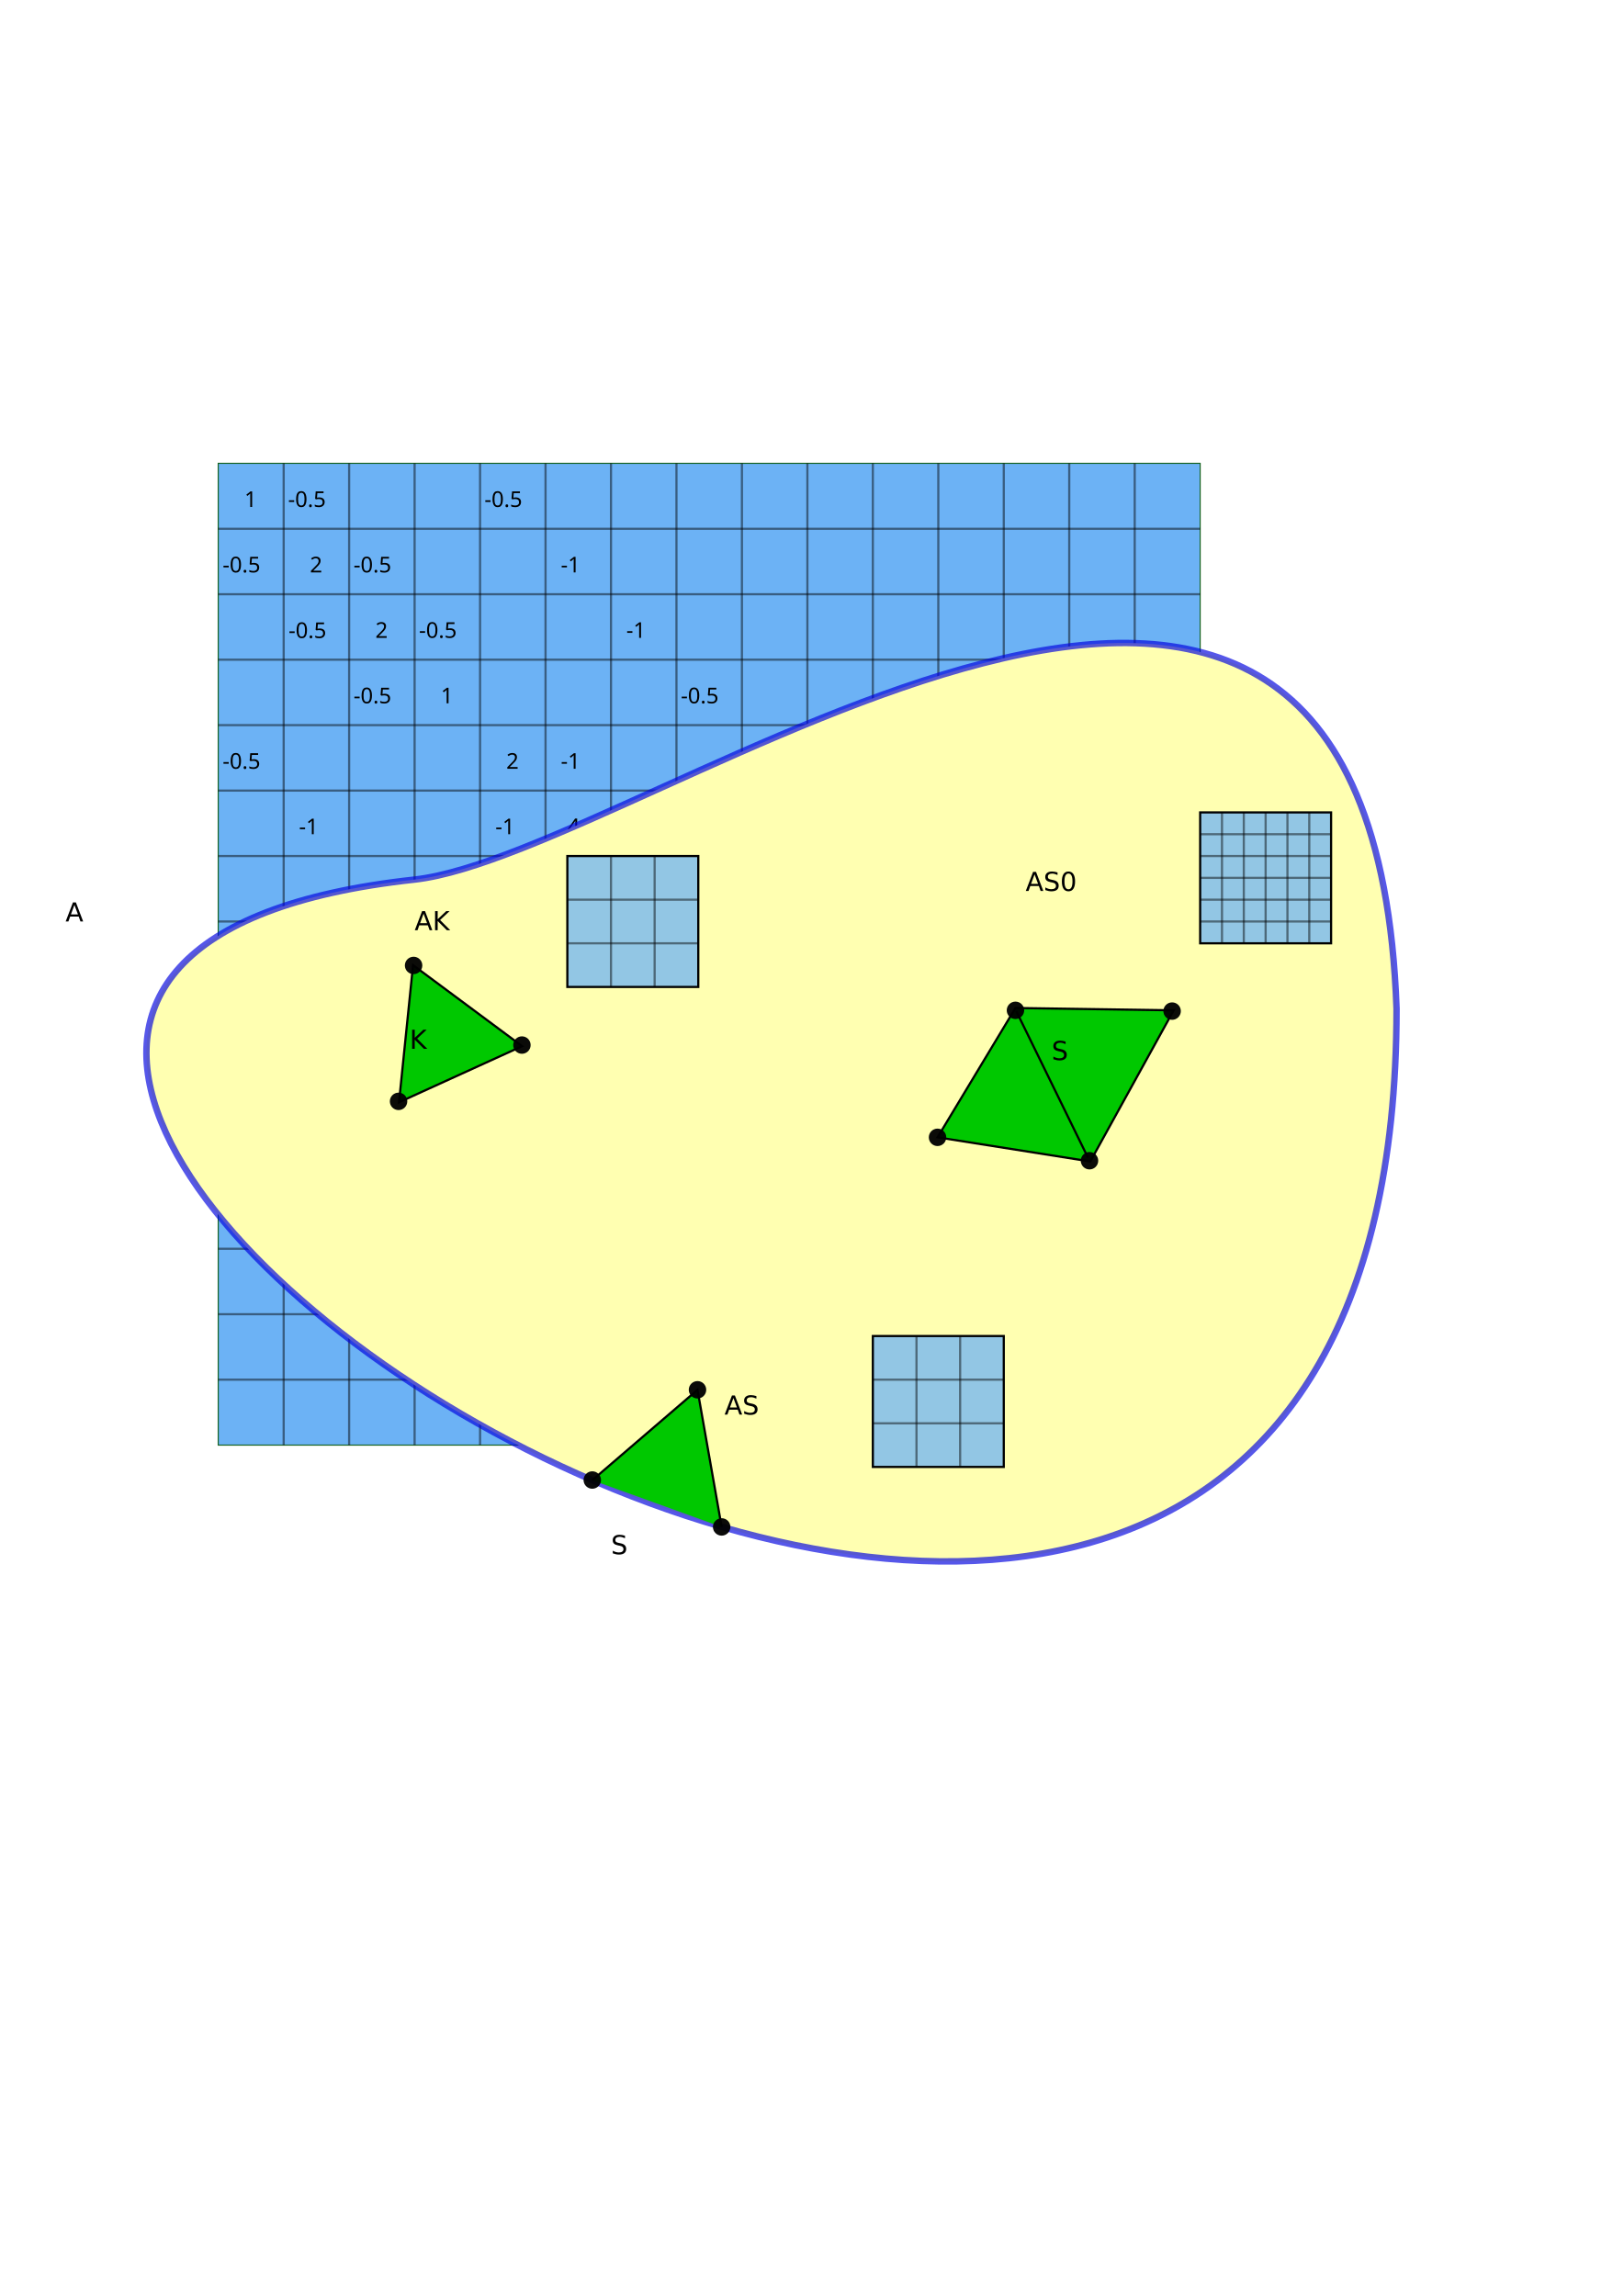
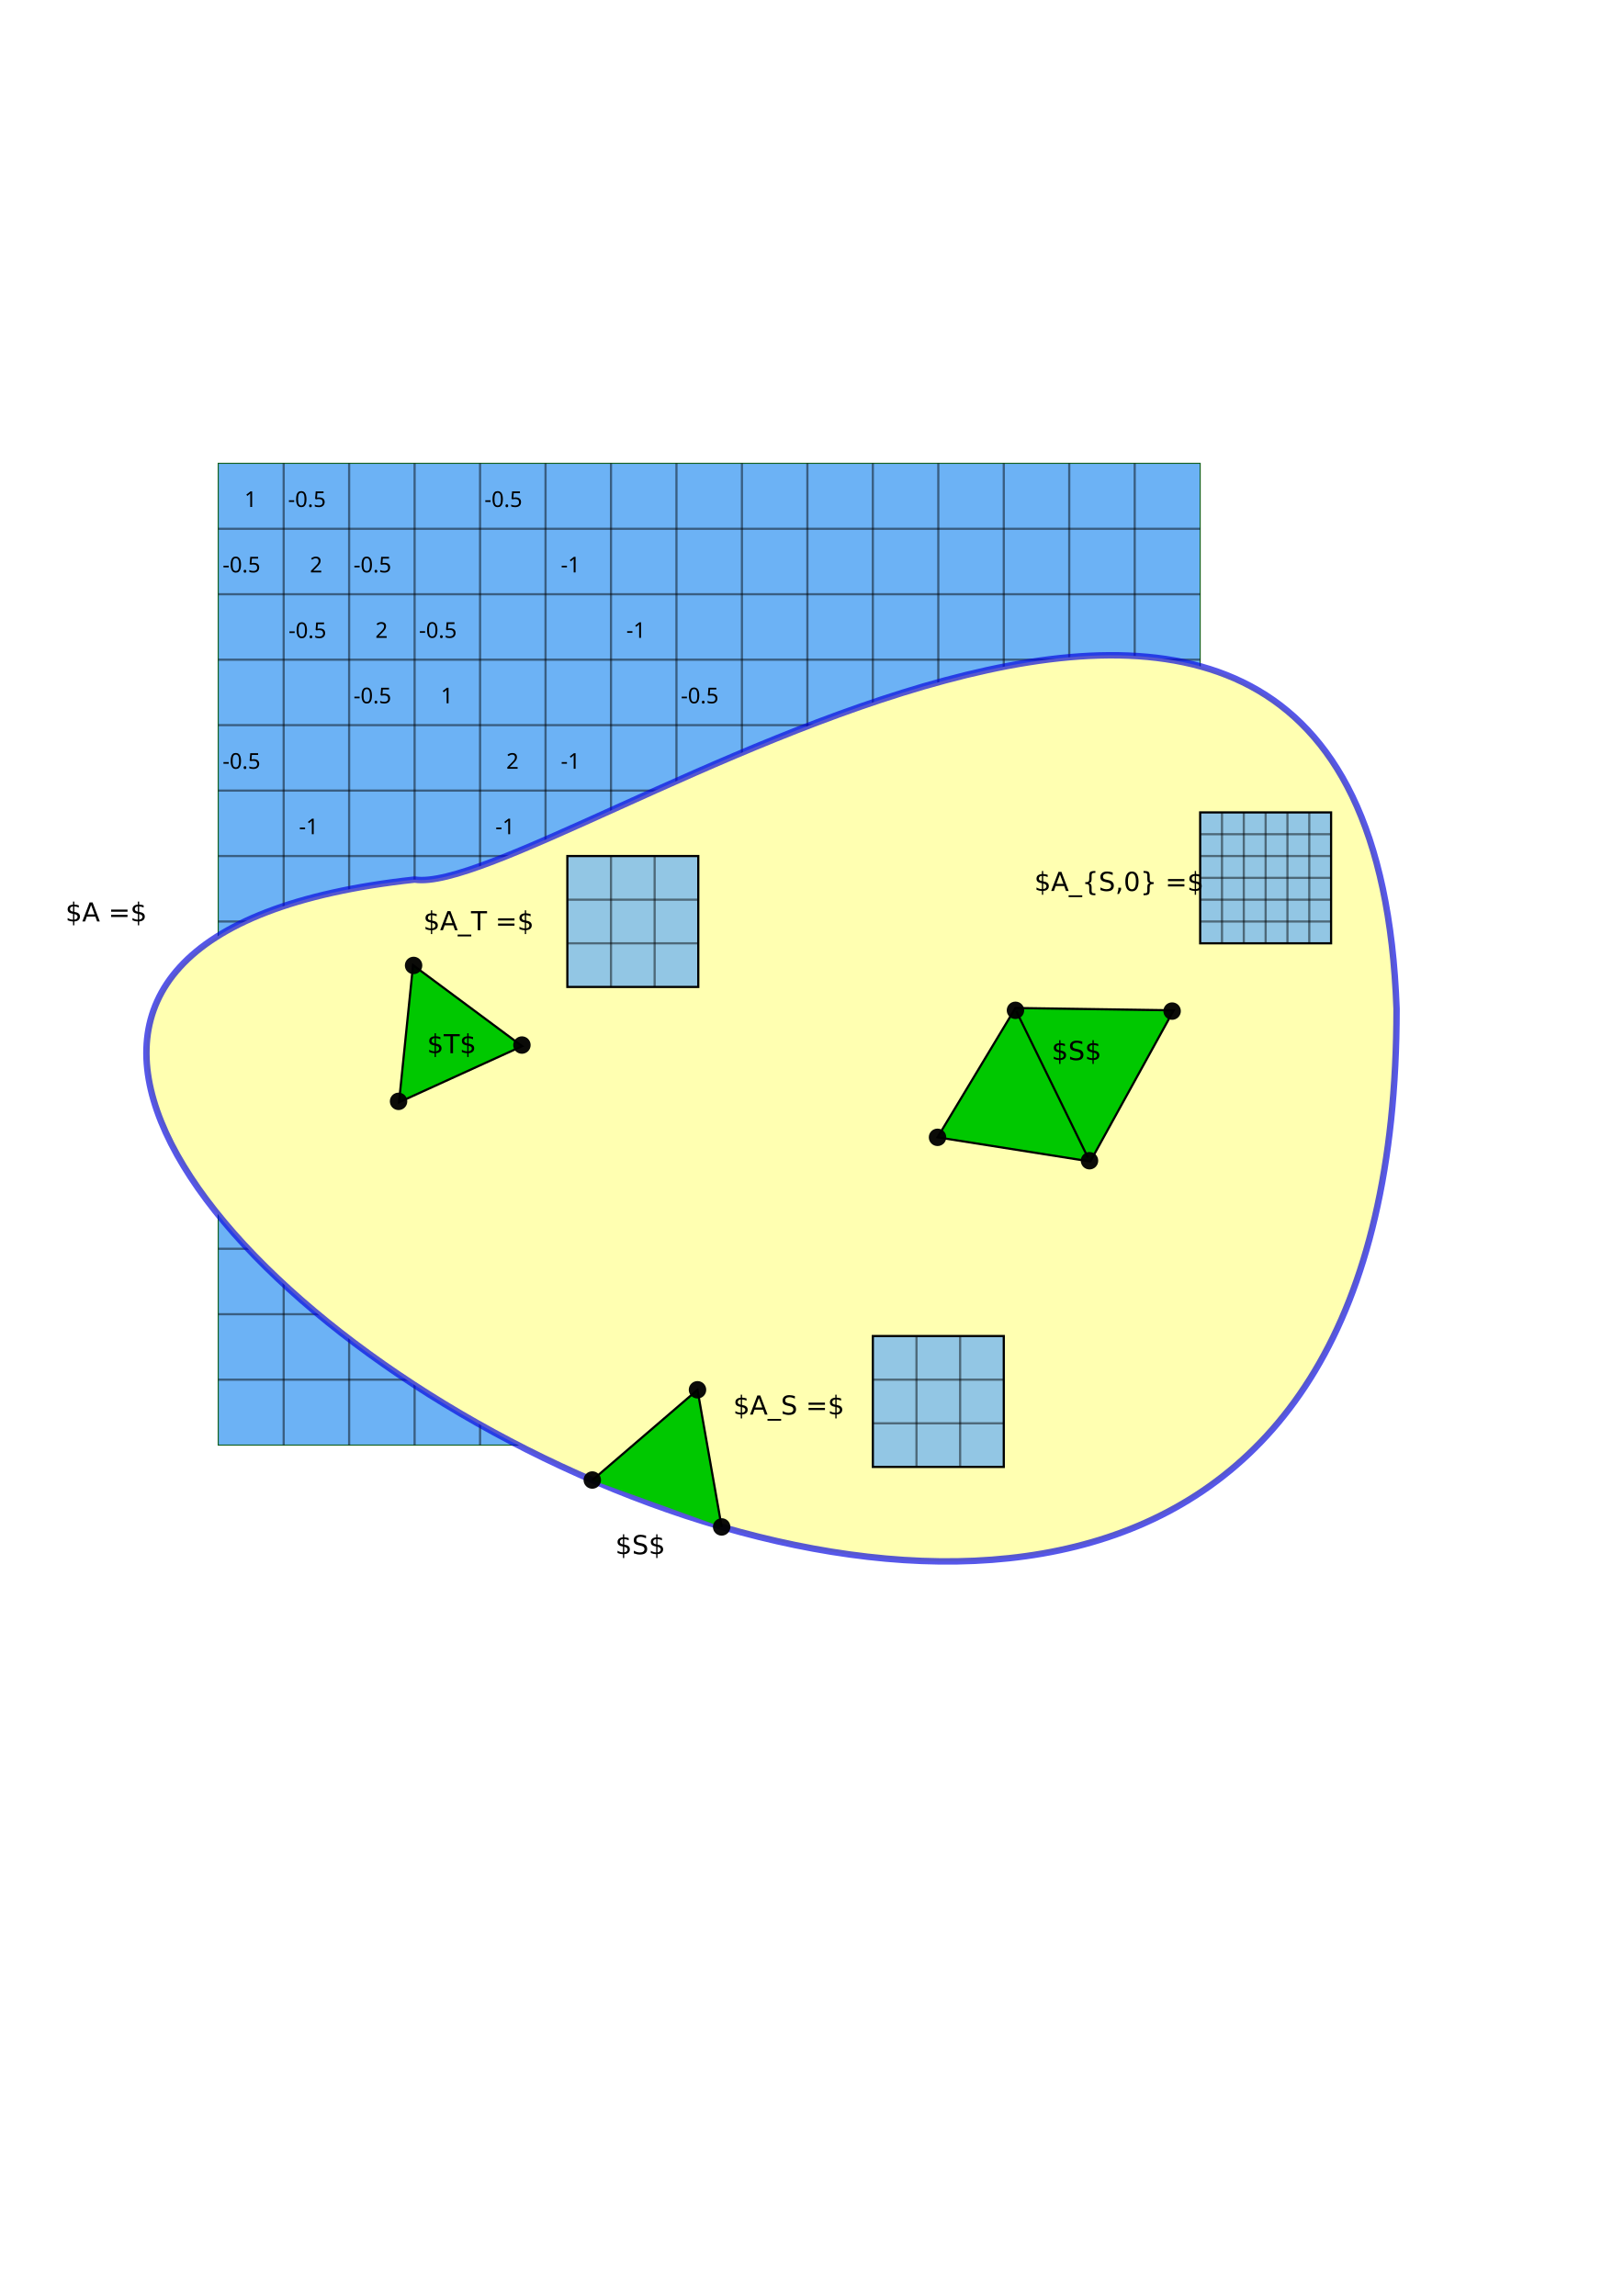
- <svg xmlns="http://www.w3.org/2000/svg" width="744.094" height="1052.362" id="svg4852">
+ <svg xmlns="http://www.w3.org/2000/svg" width="744.094" height="1052.362" id="svg4852" version="1.1">
  <defs id="defs4854">
    </defs>
  <g id="layer1">
    <rect style="fill:#6cb2f5;fill-opacity:1;stroke:#146220;stroke-width:0.5;stroke-miterlimit:4;stroke-dasharray:none;stroke-opacity:1" id="rect4866" width="450" height="450" x="100" y="212.362" />
    <text xml:space="preserve" style="font-size:8px;font-style:italic;font-weight:bold;fill:#000000;fill-opacity:1;stroke:none;stroke-width:1px;stroke-linecap:butt;stroke-linejoin:miter;stroke-opacity:1;font-family:Bitstream Vera Sans;-inkscape-font-specification:Sans" x="106.429" y="225.934" id="text4868">
      <tspan id="tspan4870" x="106.429" y="225.934" />
    </text>
    <path style="fill:none;fill-rule:evenodd;stroke:#000000;stroke-width:1px;stroke-linecap:butt;stroke-linejoin:miter;stroke-opacity:0.471" d="M 130,212.362 L 130,662.362" id="path4874" />
    <path style="fill:none;fill-rule:evenodd;stroke:#000000;stroke-width:1px;stroke-linecap:butt;stroke-linejoin:miter;stroke-opacity:0.471" d="M 160,212.362 L 160,662.362" id="path5387" />
    <path style="fill:none;fill-rule:evenodd;stroke:#000000;stroke-width:1px;stroke-linecap:butt;stroke-linejoin:miter;stroke-opacity:0.471" d="M 190,212.362 L 190,662.362" id="path5389" />
    <path style="fill:none;fill-rule:evenodd;stroke:#000000;stroke-width:1px;stroke-linecap:butt;stroke-linejoin:miter;stroke-opacity:0.471" d="M 250,212.362 L 250,662.362" id="path5391" />
    <path style="fill:none;fill-rule:evenodd;stroke:#000000;stroke-width:1px;stroke-linecap:butt;stroke-linejoin:miter;stroke-opacity:0.471" d="M 340,212.362 L 340,662.362" id="path5393" />
    <path style="fill:none;fill-rule:evenodd;stroke:#000000;stroke-width:1px;stroke-linecap:butt;stroke-linejoin:miter;stroke-opacity:0.471" d="M 460,212.362 L 460,662.362" id="path5395" />
    <path style="fill:none;fill-rule:evenodd;stroke:#000000;stroke-width:1px;stroke-linecap:butt;stroke-linejoin:miter;stroke-opacity:0.471" d="M 490,212.362 L 490,662.362" id="path5397" />
    <path style="fill:none;fill-rule:evenodd;stroke:#000000;stroke-width:1px;stroke-linecap:butt;stroke-linejoin:miter;stroke-opacity:0.471" d="M 400,212.362 L 400,662.362" id="path5401" />
    <path style="fill:none;fill-rule:evenodd;stroke:#000000;stroke-width:1px;stroke-linecap:butt;stroke-linejoin:miter;stroke-opacity:0.471" d="M 220,212.362 L 220,662.362" id="path5403" />
    <path style="fill:none;fill-rule:evenodd;stroke:#000000;stroke-width:1px;stroke-linecap:butt;stroke-linejoin:miter;stroke-opacity:0.471" d="M 280,212.362 L 280,662.362" id="path5405" />
    <path style="fill:none;fill-rule:evenodd;stroke:#000000;stroke-width:1px;stroke-linecap:butt;stroke-linejoin:miter;stroke-opacity:0.471" d="M 310,212.362 L 310,662.362" id="path5407" />
    <path style="fill:none;fill-rule:evenodd;stroke:#000000;stroke-width:1px;stroke-linecap:butt;stroke-linejoin:miter;stroke-opacity:0.471" d="M 370,212.362 L 370,662.362" id="path5409" />
    <path style="fill:none;fill-rule:evenodd;stroke:#000000;stroke-width:1px;stroke-linecap:butt;stroke-linejoin:miter;stroke-opacity:0.471" d="M 430,212.362 L 430,662.362" id="path5411" />
    <path style="fill:none;fill-rule:evenodd;stroke:#000000;stroke-width:1px;stroke-linecap:butt;stroke-linejoin:miter;stroke-opacity:0.471" d="M 520,212.362 L 520,662.362" id="path5413" />
    <path style="fill:none;fill-rule:evenodd;stroke:#000000;stroke-width:1px;stroke-linecap:butt;stroke-linejoin:miter;stroke-opacity:0.471" d="M 100,242.362 L 550,242.362" id="path5415" />
    <path style="fill:none;fill-rule:evenodd;stroke:#000000;stroke-width:1px;stroke-linecap:butt;stroke-linejoin:miter;stroke-opacity:0.471" d="M 100,272.362 L 550,272.362" id="path5417" />
    <path style="fill:none;fill-rule:evenodd;stroke:#000000;stroke-width:1px;stroke-linecap:butt;stroke-linejoin:miter;stroke-opacity:0.471" d="M 100,302.362 L 550,302.362" id="path5419" />
    <path style="fill:none;fill-rule:evenodd;stroke:#000000;stroke-width:1px;stroke-linecap:butt;stroke-linejoin:miter;stroke-opacity:0.471" d="M 100,332.362 L 550,332.362" id="path5421" />
    <path style="fill:none;fill-rule:evenodd;stroke:#000000;stroke-width:1px;stroke-linecap:butt;stroke-linejoin:miter;stroke-opacity:0.471" d="M 100,362.362 L 550,362.362" id="path5423" />
    <path style="fill:none;fill-rule:evenodd;stroke:#000000;stroke-width:1px;stroke-linecap:butt;stroke-linejoin:miter;stroke-opacity:0.471" d="M 100,392.362 L 550,392.362" id="path5425" />
    <path style="fill:none;fill-rule:evenodd;stroke:#000000;stroke-width:1px;stroke-linecap:butt;stroke-linejoin:miter;stroke-opacity:0.471" d="M 100,422.362 L 550,422.362" id="path5427" />
    <path style="fill:none;fill-rule:evenodd;stroke:#000000;stroke-width:1px;stroke-linecap:butt;stroke-linejoin:miter;stroke-opacity:0.471" d="M 100,452.362 L 550,452.362" id="path5429" />
    <path style="fill:none;fill-rule:evenodd;stroke:#000000;stroke-width:1px;stroke-linecap:butt;stroke-linejoin:miter;stroke-opacity:0.471" d="M 100,482.362 L 550,482.362" id="path5431" />
    <path style="fill:none;fill-rule:evenodd;stroke:#000000;stroke-width:1px;stroke-linecap:butt;stroke-linejoin:miter;stroke-opacity:0.471" d="M 100,512.362 L 550,512.362" id="path5433" />
    <path style="fill:none;fill-rule:evenodd;stroke:#000000;stroke-width:1px;stroke-linecap:butt;stroke-linejoin:miter;stroke-opacity:0.471" d="M 100,542.362 L 550,542.362" id="path5435" />
    <path style="fill:none;fill-rule:evenodd;stroke:#000000;stroke-width:1px;stroke-linecap:butt;stroke-linejoin:miter;stroke-opacity:0.471" d="M 100,572.362 L 550,572.362" id="path5437" />
    <path style="fill:none;fill-rule:evenodd;stroke:#000000;stroke-width:1px;stroke-linecap:butt;stroke-linejoin:miter;stroke-opacity:0.471" d="M 100,602.362 L 550,602.362" id="path5439" />
    <path style="fill:none;fill-rule:evenodd;stroke:#000000;stroke-width:1px;stroke-linecap:butt;stroke-linejoin:miter;stroke-opacity:0.471" d="M 100,632.362 L 550,632.362" id="path5441" />
-     <text xml:space="preserve" style="font-size:10px;font-style:normal;font-weight:normal;fill:#000000;fill-opacity:1;stroke:none;stroke-width:1px;stroke-linecap:butt;stroke-linejoin:miter;stroke-opacity:1;font-family:Sans;-inkscape-font-specification:Sans;font-stretch:normal;font-variant:normal;text-anchor:start;text-align:start;writing-mode:lr;line-height:125%" x="260" y="382.362" id="text5569">
-       <tspan id="tspan5571" x="260" y="382.362">4</tspan>
-     </text>
-     <path style="fill:#ffffb1;fill-opacity:1;fill-rule:evenodd;stroke:#0204df;stroke-width:2.961;stroke-linecap:butt;stroke-linejoin:miter;stroke-miterlimit:4;stroke-dasharray:none;stroke-opacity:0.665" d="M 190,403.152 C -251.91,451.012 640,1042.625 640,462.362 C 628.158,130.783 296.579,391.31 190,403.152 z" id="path5465" />
+     <path style="fill:#ffffb1;fill-opacity:1;fill-rule:evenodd;stroke:#0204df;stroke-width:2.961;stroke-linecap:butt;stroke-linejoin:miter;stroke-miterlimit:4;stroke-opacity:0.665;stroke-dasharray:none" d="m 190,403.152 c -441.91,47.86 450,639.474 450,59.211 -11.832,-331.582 -390,-50 -450,-59.211 z" id="path5465" />
    <path style="fill:#00c800;fill-rule:evenodd;stroke:#000000;stroke-width:1px;stroke-linecap:butt;stroke-linejoin:miter;stroke-opacity:1;fill-opacity:1" d="M 271.429,678.434 L 319.643,637.005 L 330.714,699.862" id="path2716" />
    <text xml:space="preserve" style="font-size:12;font-style:italic;font-weight:bold;fill:#000000;fill-opacity:1;stroke:none;stroke-width:1px;stroke-linecap:butt;stroke-linejoin:miter;stroke-opacity:1;font-family:Bitstream Vera Sans;-inkscape-font-specification:Sans" x="112.857" y="225.219" id="text5467">
      <tspan id="tspan5469" x="112.857" y="225.219" />
    </text>
    <text xml:space="preserve" style="font-size:8px;font-style:italic;font-weight:bold;fill:#000000;fill-opacity:1;stroke:none;stroke-width:1px;stroke-linecap:butt;stroke-linejoin:miter;stroke-opacity:1;font-family:Bitstream Vera Sans;-inkscape-font-specification:Sans" x="106.429" y="231.648" id="text5471">
      <tspan id="tspan5473" x="106.429" y="231.648" />
    </text>
    <text xml:space="preserve" style="font-size:10px;font-style:normal;font-weight:normal;fill:#000000;fill-opacity:1;stroke:none;stroke-width:1px;stroke-linecap:butt;stroke-linejoin:miter;stroke-opacity:1;font-family:Sans;-inkscape-font-specification:Sans;font-stretch:normal;font-variant:normal;text-anchor:start;text-align:start;writing-mode:lr;line-height:125%" x="113.571" y="229.505" id="text5475">
      <tspan id="tspan5477" x="113.571" y="229.505">   </tspan>
    </text>
    <text xml:space="preserve" style="font-size:10px;font-style:normal;font-weight:normal;fill:#000000;fill-opacity:1;stroke:none;stroke-width:1px;stroke-linecap:butt;stroke-linejoin:miter;stroke-opacity:1;font-family:Sans;-inkscape-font-specification:Sans;font-stretch:normal;font-variant:normal;text-anchor:start;text-align:start;writing-mode:lr;line-height:125%" x="162" y="262.362" id="text5483">
      <tspan id="tspan5485" x="162" y="262.362">-0.5  </tspan>
    </text>
-     <text xml:space="preserve" style="font-size:10px;font-style:normal;font-weight:normal;fill:#000000;fill-opacity:1;stroke:none;stroke-width:1px;stroke-linecap:butt;stroke-linejoin:miter;stroke-opacity:1;font-family:Sans;-inkscape-font-specification:Sans;font-stretch:normal;font-variant:normal;text-anchor:start;text-align:start;writing-mode:lr;line-height:125%" x="112" y="232.362" id="text5495">
+     <text xml:space="preserve" style="font-size:10px;font-style:normal;font-variant:normal;font-weight:normal;font-stretch:normal;text-align:start;line-height:125%;writing-mode:lr-tb;text-anchor:start;fill:#000000;fill-opacity:1;stroke:none;font-family:Sans;-inkscape-font-specification:Sans" x="112" y="232.362" id="text5495">
      <tspan id="tspan5497" x="112" y="232.362">1</tspan>
    </text>
    <text xml:space="preserve" style="font-size:12px;font-style:italic;font-weight:bold;fill:#000000;fill-opacity:1;stroke:none;stroke-width:1px;stroke-linecap:butt;stroke-linejoin:miter;stroke-opacity:1;font-family:Bitstream Vera Sans;-inkscape-font-specification:Sans" x="133.571" y="230.219" id="text5499">
      <tspan id="tspan5501" x="133.571" y="230.219" />
    </text>
    <text xml:space="preserve" style="font-size:10px;font-style:normal;font-weight:normal;fill:#000000;fill-opacity:1;stroke:none;stroke-width:1px;stroke-linecap:butt;stroke-linejoin:miter;stroke-opacity:1;font-family:Sans;-inkscape-font-specification:Sans;font-stretch:normal;font-variant:normal;text-anchor:start;text-align:start;writing-mode:lr;line-height:125%" x="132" y="232.362" id="text5503">
      <tspan id="tspan5505" x="132" y="232.362">-0.5</tspan>
    </text>
    <text xml:space="preserve" style="font-size:10px;font-style:normal;font-weight:normal;fill:#000000;fill-opacity:1;stroke:none;stroke-width:1px;stroke-linecap:butt;stroke-linejoin:miter;stroke-opacity:1;font-family:Sans;-inkscape-font-specification:Sans;font-stretch:normal;font-variant:normal;text-anchor:start;text-align:start;writing-mode:lr;line-height:125%" x="102" y="262.362" id="text5507">
      <tspan id="tspan5509" x="102" y="262.362">-0.5 </tspan>
    </text>
    <text xml:space="preserve" style="font-size:10px;font-style:normal;font-weight:normal;fill:#000000;fill-opacity:1;stroke:none;stroke-width:1px;stroke-linecap:butt;stroke-linejoin:miter;stroke-opacity:1;font-family:Sans;-inkscape-font-specification:Sans;font-stretch:normal;font-variant:normal;text-anchor:start;text-align:start;writing-mode:lr;line-height:125%" x="257" y="262.362" id="text5511">
      <tspan id="tspan5513" x="257" y="262.362">-1</tspan>
    </text>
    <text xml:space="preserve" style="font-size:10px;font-style:normal;font-weight:normal;fill:#000000;fill-opacity:1;stroke:none;stroke-width:1px;stroke-linecap:butt;stroke-linejoin:miter;stroke-opacity:1;font-family:Sans;-inkscape-font-specification:Sans;font-stretch:normal;font-variant:normal;text-anchor:start;text-align:start;writing-mode:lr;line-height:125%" x="222" y="232.362" id="text5515">
      <tspan id="tspan5517" x="222" y="232.362">-0.5</tspan>
    </text>
    <text xml:space="preserve" style="font-size:10px;font-style:normal;font-weight:normal;fill:#000000;fill-opacity:1;stroke:none;stroke-width:1px;stroke-linecap:butt;stroke-linejoin:miter;stroke-opacity:1;font-family:Sans;-inkscape-font-specification:Sans;font-stretch:normal;font-variant:normal;text-anchor:start;text-align:start;writing-mode:lr;line-height:125%" x="142" y="262.362" id="text5519">
      <tspan id="tspan5521" x="142" y="262.362">2</tspan>
    </text>
    <text xml:space="preserve" style="font-size:10px;font-style:normal;font-weight:normal;fill:#000000;fill-opacity:1;stroke:none;stroke-width:1px;stroke-linecap:butt;stroke-linejoin:miter;stroke-opacity:1;font-family:Sans;-inkscape-font-specification:Sans;font-stretch:normal;font-variant:normal;text-anchor:start;text-align:start;writing-mode:lr;line-height:125%" x="132.226" y="292.445" id="text5523">
      <tspan id="tspan5525" x="132.226" y="292.445">-0.5 </tspan>
    </text>
    <text xml:space="preserve" style="font-size:10px;font-style:normal;font-weight:normal;fill:#000000;fill-opacity:1;stroke:none;stroke-width:1px;stroke-linecap:butt;stroke-linejoin:miter;stroke-opacity:1;font-family:Sans;-inkscape-font-specification:Sans;font-stretch:normal;font-variant:normal;text-anchor:start;text-align:start;writing-mode:lr;line-height:125%" x="172" y="292.362" id="text5527">
      <tspan id="tspan5529" x="172" y="292.362">2</tspan>
    </text>
    <text xml:space="preserve" style="font-size:10px;font-style:normal;font-weight:normal;fill:#000000;fill-opacity:1;stroke:none;stroke-width:1px;stroke-linecap:butt;stroke-linejoin:miter;stroke-opacity:1;font-family:Sans;-inkscape-font-specification:Sans;font-stretch:normal;font-variant:normal;text-anchor:start;text-align:start;writing-mode:lr;line-height:125%" x="192" y="292.362" id="text5531">
      <tspan id="tspan5533" x="192" y="292.362">-0.5  </tspan>
    </text>
    <text xml:space="preserve" style="font-size:10px;font-style:normal;font-weight:normal;fill:#000000;fill-opacity:1;stroke:none;stroke-width:1px;stroke-linecap:butt;stroke-linejoin:miter;stroke-opacity:1;font-family:Sans;-inkscape-font-specification:Sans;font-stretch:normal;font-variant:normal;text-anchor:start;text-align:start;writing-mode:lr;line-height:125%" x="287" y="292.362" id="text5535">
      <tspan id="tspan5537" x="287" y="292.362">-1</tspan>
    </text>
    <text xml:space="preserve" style="font-size:10px;font-style:normal;font-weight:normal;fill:#000000;fill-opacity:1;stroke:none;stroke-width:1px;stroke-linecap:butt;stroke-linejoin:miter;stroke-opacity:1;font-family:Sans;-inkscape-font-specification:Sans;font-stretch:normal;font-variant:normal;text-anchor:start;text-align:start;writing-mode:lr;line-height:125%" x="162" y="322.362" id="text5539">
      <tspan id="tspan5541" x="162" y="322.362">-0.5 </tspan>
    </text>
    <text xml:space="preserve" style="font-size:10px;font-style:normal;font-weight:normal;fill:#000000;fill-opacity:1;stroke:none;stroke-width:1px;stroke-linecap:butt;stroke-linejoin:miter;stroke-opacity:1;font-family:Sans;-inkscape-font-specification:Sans;font-stretch:normal;font-variant:normal;text-anchor:start;text-align:start;writing-mode:lr;line-height:125%" x="202" y="322.362" id="text5543">
      <tspan id="tspan5545" x="202" y="322.362">1</tspan>
    </text>
    <text xml:space="preserve" style="font-size:10px;font-style:normal;font-weight:normal;fill:#000000;fill-opacity:1;stroke:none;stroke-width:1px;stroke-linecap:butt;stroke-linejoin:miter;stroke-opacity:1;font-family:Sans;-inkscape-font-specification:Sans;font-stretch:normal;font-variant:normal;text-anchor:start;text-align:start;writing-mode:lr;line-height:125%" x="312" y="322.362" id="text5547">
      <tspan id="tspan5549" x="312" y="322.362">-0.5  </tspan>
    </text>
    <text xml:space="preserve" style="font-size:10px;font-style:normal;font-weight:normal;fill:#000000;fill-opacity:1;stroke:none;stroke-width:1px;stroke-linecap:butt;stroke-linejoin:miter;stroke-opacity:1;font-family:Sans;-inkscape-font-specification:Sans;font-stretch:normal;font-variant:normal;text-anchor:start;text-align:start;writing-mode:lr;line-height:125%" x="102" y="352.362" id="text5551">
      <tspan id="tspan5553" x="102" y="352.362">-0.5  </tspan>
    </text>
    <text xml:space="preserve" style="font-size:10px;font-style:normal;font-weight:normal;fill:#000000;fill-opacity:1;stroke:none;stroke-width:1px;stroke-linecap:butt;stroke-linejoin:miter;stroke-opacity:1;font-family:Sans;-inkscape-font-specification:Sans;font-stretch:normal;font-variant:normal;text-anchor:start;text-align:start;writing-mode:lr;line-height:125%" x="232" y="352.362" id="text5555">
      <tspan id="tspan5557" x="232" y="352.362">2</tspan>
    </text>
    <text xml:space="preserve" style="font-size:10px;font-style:normal;font-weight:normal;fill:#000000;fill-opacity:1;stroke:none;stroke-width:1px;stroke-linecap:butt;stroke-linejoin:miter;stroke-opacity:1;font-family:Sans;-inkscape-font-specification:Sans;font-stretch:normal;font-variant:normal;text-anchor:start;text-align:start;writing-mode:lr;line-height:125%" x="257" y="352.362" id="text5491">
      <tspan id="tspan5493" x="257" y="352.362">-1</tspan>
    </text>
    <text xml:space="preserve" style="font-size:10px;font-style:normal;font-weight:normal;fill:#000000;fill-opacity:1;stroke:none;stroke-width:1px;stroke-linecap:butt;stroke-linejoin:miter;stroke-opacity:1;font-family:Sans;-inkscape-font-specification:Sans;font-stretch:normal;font-variant:normal;text-anchor:start;text-align:start;writing-mode:lr;line-height:125%" x="137" y="382.362" id="text5561">
      <tspan id="tspan5563" x="137" y="382.362">-1</tspan>
    </text>
    <text xml:space="preserve" style="font-size:10px;font-style:normal;font-weight:normal;fill:#000000;fill-opacity:1;stroke:none;stroke-width:1px;stroke-linecap:butt;stroke-linejoin:miter;stroke-opacity:1;font-family:Sans;-inkscape-font-specification:Sans;font-stretch:normal;font-variant:normal;text-anchor:start;text-align:start;writing-mode:lr;line-height:125%" x="227" y="382.362" id="text5565">
      <tspan id="tspan5567" x="227" y="382.362">-1</tspan>
    </text>
    <path style="opacity:1;fill:#000000;fill-opacity:0.957;stroke:none;stroke-width:1;stroke-linejoin:round;stroke-miterlimit:4;stroke-dasharray:1, 3;stroke-dashoffset:0;stroke-opacity:1" id="path3270" d="M 149,707.362 A 4,4 0 1 1 141,707.362 A 4,4 0 1 1 149,707.362 z" transform="translate(126.4286,-29)" />
    <path style="opacity:1;fill:#000000;fill-opacity:0.957;stroke:none;stroke-width:1;stroke-linejoin:round;stroke-miterlimit:4;stroke-dasharray:1, 3;stroke-dashoffset:0;stroke-opacity:1" id="path2712" d="M 149,707.362 A 4,4 0 1 1 141,707.362 A 4,4 0 1 1 149,707.362 z" transform="translate(185.7143,-7.5)" />
    <path style="opacity:1;fill:#000000;fill-opacity:0.957;stroke:none;stroke-width:1;stroke-linejoin:round;stroke-miterlimit:4;stroke-dasharray:1, 3;stroke-dashoffset:0;stroke-opacity:1" id="path2714" d="M 149,707.362 A 4,4 0 1 1 141,707.362 A 4,4 0 1 1 149,707.362 z" transform="translate(174.6429,-70.35714)" />
-     <text xml:space="preserve" style="font-size:12px;font-style:normal;font-weight:normal;fill:#000000;fill-opacity:1;stroke:none;stroke-width:1px;stroke-linecap:butt;stroke-linejoin:miter;stroke-opacity:1;font-family:Bitstream Vera Sans" x="280" y="712.362" id="text2718">
-       <tspan id="tspan2720" x="280" y="712.362">S</tspan>
+     <text xml:space="preserve" style="font-size:12px;font-style:normal;font-weight:normal;fill:#000000;fill-opacity:1;stroke:none;font-family:Bitstream Vera Sans" x="282" y="712.362" id="text2718">
+       <tspan id="tspan2720" x="282" y="712.362">$S$</tspan>
    </text>
    <path style="fill:#00c800;fill-rule:evenodd;stroke:#000000;stroke-width:1px;stroke-linecap:butt;stroke-linejoin:miter;stroke-opacity:1;fill-opacity:1" d="M 182.857,505.219 L 189.286,442.362 L 239.286,479.505 L 182.857,505.219 z" id="path2724" />
    <path style="fill:#00c800;fill-rule:evenodd;stroke:#000000;stroke-width:1px;stroke-linecap:butt;stroke-linejoin:miter;stroke-opacity:1;fill-opacity:1" d="M 429.643,521.291 L 465.357,462.005 L 537.857,463.076 L 499.643,532.362 L 429.643,521.291 z" id="path3516" />
    <path style="fill:none;fill-rule:evenodd;stroke:#000000;stroke-width:1px;stroke-linecap:butt;stroke-linejoin:miter;stroke-opacity:1" d="M 465.714,463.434 L 498.571,530.576" id="path2728" />
    <path style="opacity:1;fill:#000000;fill-opacity:0.957;stroke:none;stroke-width:1;stroke-linejoin:round;stroke-miterlimit:4;stroke-dasharray:1, 3;stroke-dashoffset:0;stroke-opacity:1" id="path2734" d="M 149,707.362 A 4,4 0 1 1 141,707.362 A 4,4 0 1 1 149,707.362 z" transform="translate(320.3571,-244.2857)" />
    <path style="opacity:1;fill:#000000;fill-opacity:0.957;stroke:none;stroke-width:1;stroke-linejoin:round;stroke-miterlimit:4;stroke-dasharray:1, 3;stroke-dashoffset:0;stroke-opacity:1" id="path2736" d="M 149,707.362 A 4,4 0 1 1 141,707.362 A 4,4 0 1 1 149,707.362 z" transform="translate(354.2857,-175.3571)" />
    <path style="opacity:1;fill:#000000;fill-opacity:0.957;stroke:none;stroke-width:1;stroke-linejoin:round;stroke-miterlimit:4;stroke-dasharray:1, 3;stroke-dashoffset:0;stroke-opacity:1" id="path2738" d="M 149,707.362 A 4,4 0 1 1 141,707.362 A 4,4 0 1 1 149,707.362 z" transform="translate(284.6429,-186.0714)" />
    <path style="opacity:1;fill:#000000;fill-opacity:0.957;stroke:none;stroke-width:1;stroke-linejoin:round;stroke-miterlimit:4;stroke-dasharray:1, 3;stroke-dashoffset:0;stroke-opacity:1" id="path2740" d="M 149,707.362 A 4,4 0 1 1 141,707.362 A 4,4 0 1 1 149,707.362 z" transform="translate(392.1429,-243.9286)" />
-     <text xml:space="preserve" style="font-size:12px;font-style:normal;font-weight:normal;fill:#000000;fill-opacity:1;stroke:none;stroke-width:1px;stroke-linecap:butt;stroke-linejoin:miter;stroke-opacity:1;font-family:Bitstream Vera Sans" x="481.916" y="485.873" id="text2742">
-       <tspan id="tspan2744" x="481.916" y="485.873">S</tspan>
+     <text xml:space="preserve" style="font-size:12px;font-style:normal;font-weight:normal;fill:#000000;fill-opacity:1;stroke:none;font-family:Bitstream Vera Sans" x="481.916" y="485.873" id="text2742">
+       <tspan id="tspan2744" x="481.916" y="485.873">$S$</tspan>
    </text>
    <path style="opacity:1;fill:#000000;fill-opacity:0.957;stroke:none;stroke-width:1;stroke-linejoin:round;stroke-miterlimit:4;stroke-dasharray:1, 3;stroke-dashoffset:0;stroke-opacity:1" id="path3518" d="M 149,707.362 A 4,4 0 1 1 141,707.362 A 4,4 0 1 1 149,707.362 z" transform="translate(44.53825,-264.8521)" />
    <path style="opacity:1;fill:#000000;fill-opacity:0.957;stroke:none;stroke-width:1;stroke-linejoin:round;stroke-miterlimit:4;stroke-dasharray:1, 3;stroke-dashoffset:0;stroke-opacity:1" id="path3520" d="M 149,707.362 A 4,4 0 1 1 141,707.362 A 4,4 0 1 1 149,707.362 z" transform="translate(37.64793,-202.5613)" />
    <path style="opacity:1;fill:#000000;fill-opacity:0.957;stroke:none;stroke-width:1;stroke-linejoin:round;stroke-miterlimit:4;stroke-dasharray:1, 3;stroke-dashoffset:0;stroke-opacity:1" id="path3522" d="M 149,707.362 A 4,4 0 1 1 141,707.362 A 4,4 0 1 1 149,707.362 z" transform="translate(94.18111,-228.3622)" />
-     <text xml:space="preserve" style="font-size:12px;font-style:normal;font-weight:normal;fill:#000000;fill-opacity:1;stroke:none;stroke-width:1px;stroke-linecap:butt;stroke-linejoin:miter;stroke-opacity:1;font-family:Bitstream Vera Sans" x="187.701" y="480.73" id="text3524">
-       <tspan id="tspan3526" x="187.701" y="480.73">K</tspan>
+     <text xml:space="preserve" style="font-size:12px;font-style:normal;font-weight:normal;fill:#000000;fill-opacity:1;stroke:none;font-family:Bitstream Vera Sans" x="195.701" y="482.73" id="text3524">
+       <tspan id="tspan3526" x="195.701" y="482.73">$T$</tspan>
    </text>
    <rect style="fill:#6cb2f5;fill-opacity:0.736;stroke:#000000;stroke-width:1;stroke-miterlimit:4;stroke-dasharray:none;stroke-opacity:1" id="rect3530" width="60" height="60" x="260" y="392.362" />
    <path style="fill:none;fill-rule:evenodd;stroke:#000000;stroke-width:1px;stroke-linecap:butt;stroke-linejoin:miter;stroke-opacity:0.471" d="M 280,392.362 L 280,452.362" id="path3532" />
    <path style="fill:none;fill-rule:evenodd;stroke:#000000;stroke-width:1px;stroke-linecap:butt;stroke-linejoin:miter;stroke-opacity:0.471" d="M 300,392.362 L 300,452.362" id="path3534" />
    <path style="fill:none;fill-rule:evenodd;stroke:#000000;stroke-width:1px;stroke-linecap:butt;stroke-linejoin:miter;stroke-opacity:0.471" d="M 260,412.362 L 320,412.362" id="path3536" />
    <path style="fill:none;fill-rule:evenodd;stroke:#000000;stroke-width:1px;stroke-linecap:butt;stroke-linejoin:miter;stroke-opacity:0.471" d="M 260,432.362 L 320,432.362" id="path3538" />
    <rect style="fill:#6cb2f5;fill-opacity:0.736;stroke:#000000;stroke-width:1;stroke-miterlimit:4;stroke-dasharray:none;stroke-opacity:1" id="rect3542" width="60" height="60" x="400" y="612.362" />
    <path style="fill:none;fill-rule:evenodd;stroke:#000000;stroke-width:1px;stroke-linecap:butt;stroke-linejoin:miter;stroke-opacity:0.471" d="M 420,612.362 L 420,672.362" id="path3544" />
    <path style="fill:none;fill-rule:evenodd;stroke:#000000;stroke-width:1px;stroke-linecap:butt;stroke-linejoin:miter;stroke-opacity:0.471" d="M 440,612.362 L 440,672.362" id="path3546" />
    <path style="fill:none;fill-rule:evenodd;stroke:#000000;stroke-width:1px;stroke-linecap:butt;stroke-linejoin:miter;stroke-opacity:0.471" d="M 400,632.362 L 460,632.362" id="path3548" />
    <path style="fill:none;fill-rule:evenodd;stroke:#000000;stroke-width:1px;stroke-linecap:butt;stroke-linejoin:miter;stroke-opacity:0.471" d="M 400,652.362 L 460,652.362" id="path3550" />
    <rect style="fill:#6cb2f5;fill-opacity:0.736;stroke:#000000;stroke-width:1;stroke-miterlimit:4;stroke-dasharray:none;stroke-opacity:1" id="rect3552" width="60" height="60" x="550" y="372.362" />
    <path style="fill:none;fill-rule:evenodd;stroke:#000000;stroke-width:1px;stroke-linecap:butt;stroke-linejoin:miter;stroke-opacity:0.471" d="M 570,372.362 L 570,432.362" id="path3554" />
    <path style="fill:none;fill-rule:evenodd;stroke:#000000;stroke-width:1px;stroke-linecap:butt;stroke-linejoin:miter;stroke-opacity:0.471" d="M 590,372.362 L 590,432.362" id="path3556" />
    <path style="fill:none;fill-rule:evenodd;stroke:#000000;stroke-width:1px;stroke-linecap:butt;stroke-linejoin:miter;stroke-opacity:0.471" d="M 550,392.362 L 610,392.362" id="path3558" />
    <path style="fill:none;fill-rule:evenodd;stroke:#000000;stroke-width:1px;stroke-linecap:butt;stroke-linejoin:miter;stroke-opacity:0.471" d="M 550,412.362 L 610,412.362" id="path3560" />
    <path style="fill:none;fill-rule:evenodd;stroke:#000000;stroke-width:1px;stroke-linecap:butt;stroke-linejoin:miter;stroke-opacity:0.471" d="M 560,372.362 L 560,432.362" id="path3562" />
    <path style="fill:none;fill-rule:evenodd;stroke:#000000;stroke-width:1px;stroke-linecap:butt;stroke-linejoin:miter;stroke-opacity:0.471" d="M 600,372.362 L 600,432.362" id="path3564" />
    <path style="fill:none;fill-rule:evenodd;stroke:#000000;stroke-width:1px;stroke-linecap:butt;stroke-linejoin:miter;stroke-opacity:0.471" d="M 580,372.362 L 580,432.362" id="path3566" />
    <path style="fill:none;fill-rule:evenodd;stroke:#000000;stroke-width:1px;stroke-linecap:butt;stroke-linejoin:miter;stroke-opacity:0.471" d="M 550,422.362 L 610,422.362" id="path3568" />
    <path style="fill:none;fill-rule:evenodd;stroke:#000000;stroke-width:1px;stroke-linecap:butt;stroke-linejoin:miter;stroke-opacity:0.471" d="M 550,382.362 L 610,382.362" id="path3570" />
    <path style="fill:none;fill-rule:evenodd;stroke:#000000;stroke-width:1px;stroke-linecap:butt;stroke-linejoin:miter;stroke-opacity:0.471" d="M 550,402.362 L 610,402.362" id="path3572" />
-     <text xml:space="preserve" style="font-size:12px;font-style:normal;font-weight:normal;fill:#000000;fill-opacity:1;stroke:none;stroke-width:1px;stroke-linecap:butt;stroke-linejoin:miter;stroke-opacity:1;font-family:Bitstream Vera Sans" x="190" y="426.362" id="text3574">
-       <tspan id="tspan3576" x="190" y="426.362">AK</tspan>
+     <text xml:space="preserve" style="font-size:12px;font-style:normal;font-weight:normal;fill:#000000;fill-opacity:1;stroke:none;font-family:Bitstream Vera Sans" x="194" y="426.362" id="text3574">
+       <tspan id="tspan3576" x="194" y="426.362">$A_T =$</tspan>
    </text>
-     <text xml:space="preserve" style="font-size:12px;font-style:normal;font-weight:normal;fill:#000000;fill-opacity:1;stroke:none;stroke-width:1px;stroke-linecap:butt;stroke-linejoin:miter;stroke-opacity:1;font-family:Bitstream Vera Sans" x="332" y="648.362" id="text3578">
-       <tspan id="tspan3580" x="332" y="648.362">AS</tspan>
+     <text xml:space="preserve" style="font-size:12px;font-style:normal;font-weight:normal;fill:#000000;fill-opacity:1;stroke:none;font-family:Bitstream Vera Sans" x="336" y="648.362" id="text3578">
+       <tspan id="tspan3580" x="336" y="648.362">$A_S =$</tspan>
    </text>
-     <text xml:space="preserve" style="font-size:12px;font-style:normal;font-weight:normal;fill:#000000;fill-opacity:1;stroke:none;stroke-width:1px;stroke-linecap:butt;stroke-linejoin:miter;stroke-opacity:1;font-family:Bitstream Vera Sans" x="470" y="408.362" id="text3582">
-       <tspan id="tspan3584" x="470" y="408.362">AS0</tspan>
+     <text xml:space="preserve" style="font-size:12px;font-style:normal;font-weight:normal;fill:#000000;fill-opacity:1;stroke:none;font-family:Bitstream Vera Sans" x="474" y="408.362" id="text3582">
+       <tspan id="tspan3584" x="474" y="408.362">$A_{S,0} =$</tspan>
    </text>
-     <text xml:space="preserve" style="font-size:12px;font-style:normal;font-weight:normal;fill:#000000;fill-opacity:1;stroke:none;stroke-width:1px;stroke-linecap:butt;stroke-linejoin:miter;stroke-opacity:1;font-family:Bitstream Vera Sans" x="30" y="422.362" id="text3626">
-       <tspan id="tspan3628" x="30" y="422.362">A</tspan>
+     <text xml:space="preserve" style="font-size:12px;font-style:normal;font-weight:normal;fill:#000000;fill-opacity:1;stroke:none;font-family:Bitstream Vera Sans" x="30" y="422.362" id="text3626">
+       <tspan id="tspan3628" x="30" y="422.362">$A =$</tspan>
    </text>
  </g>
</svg>
